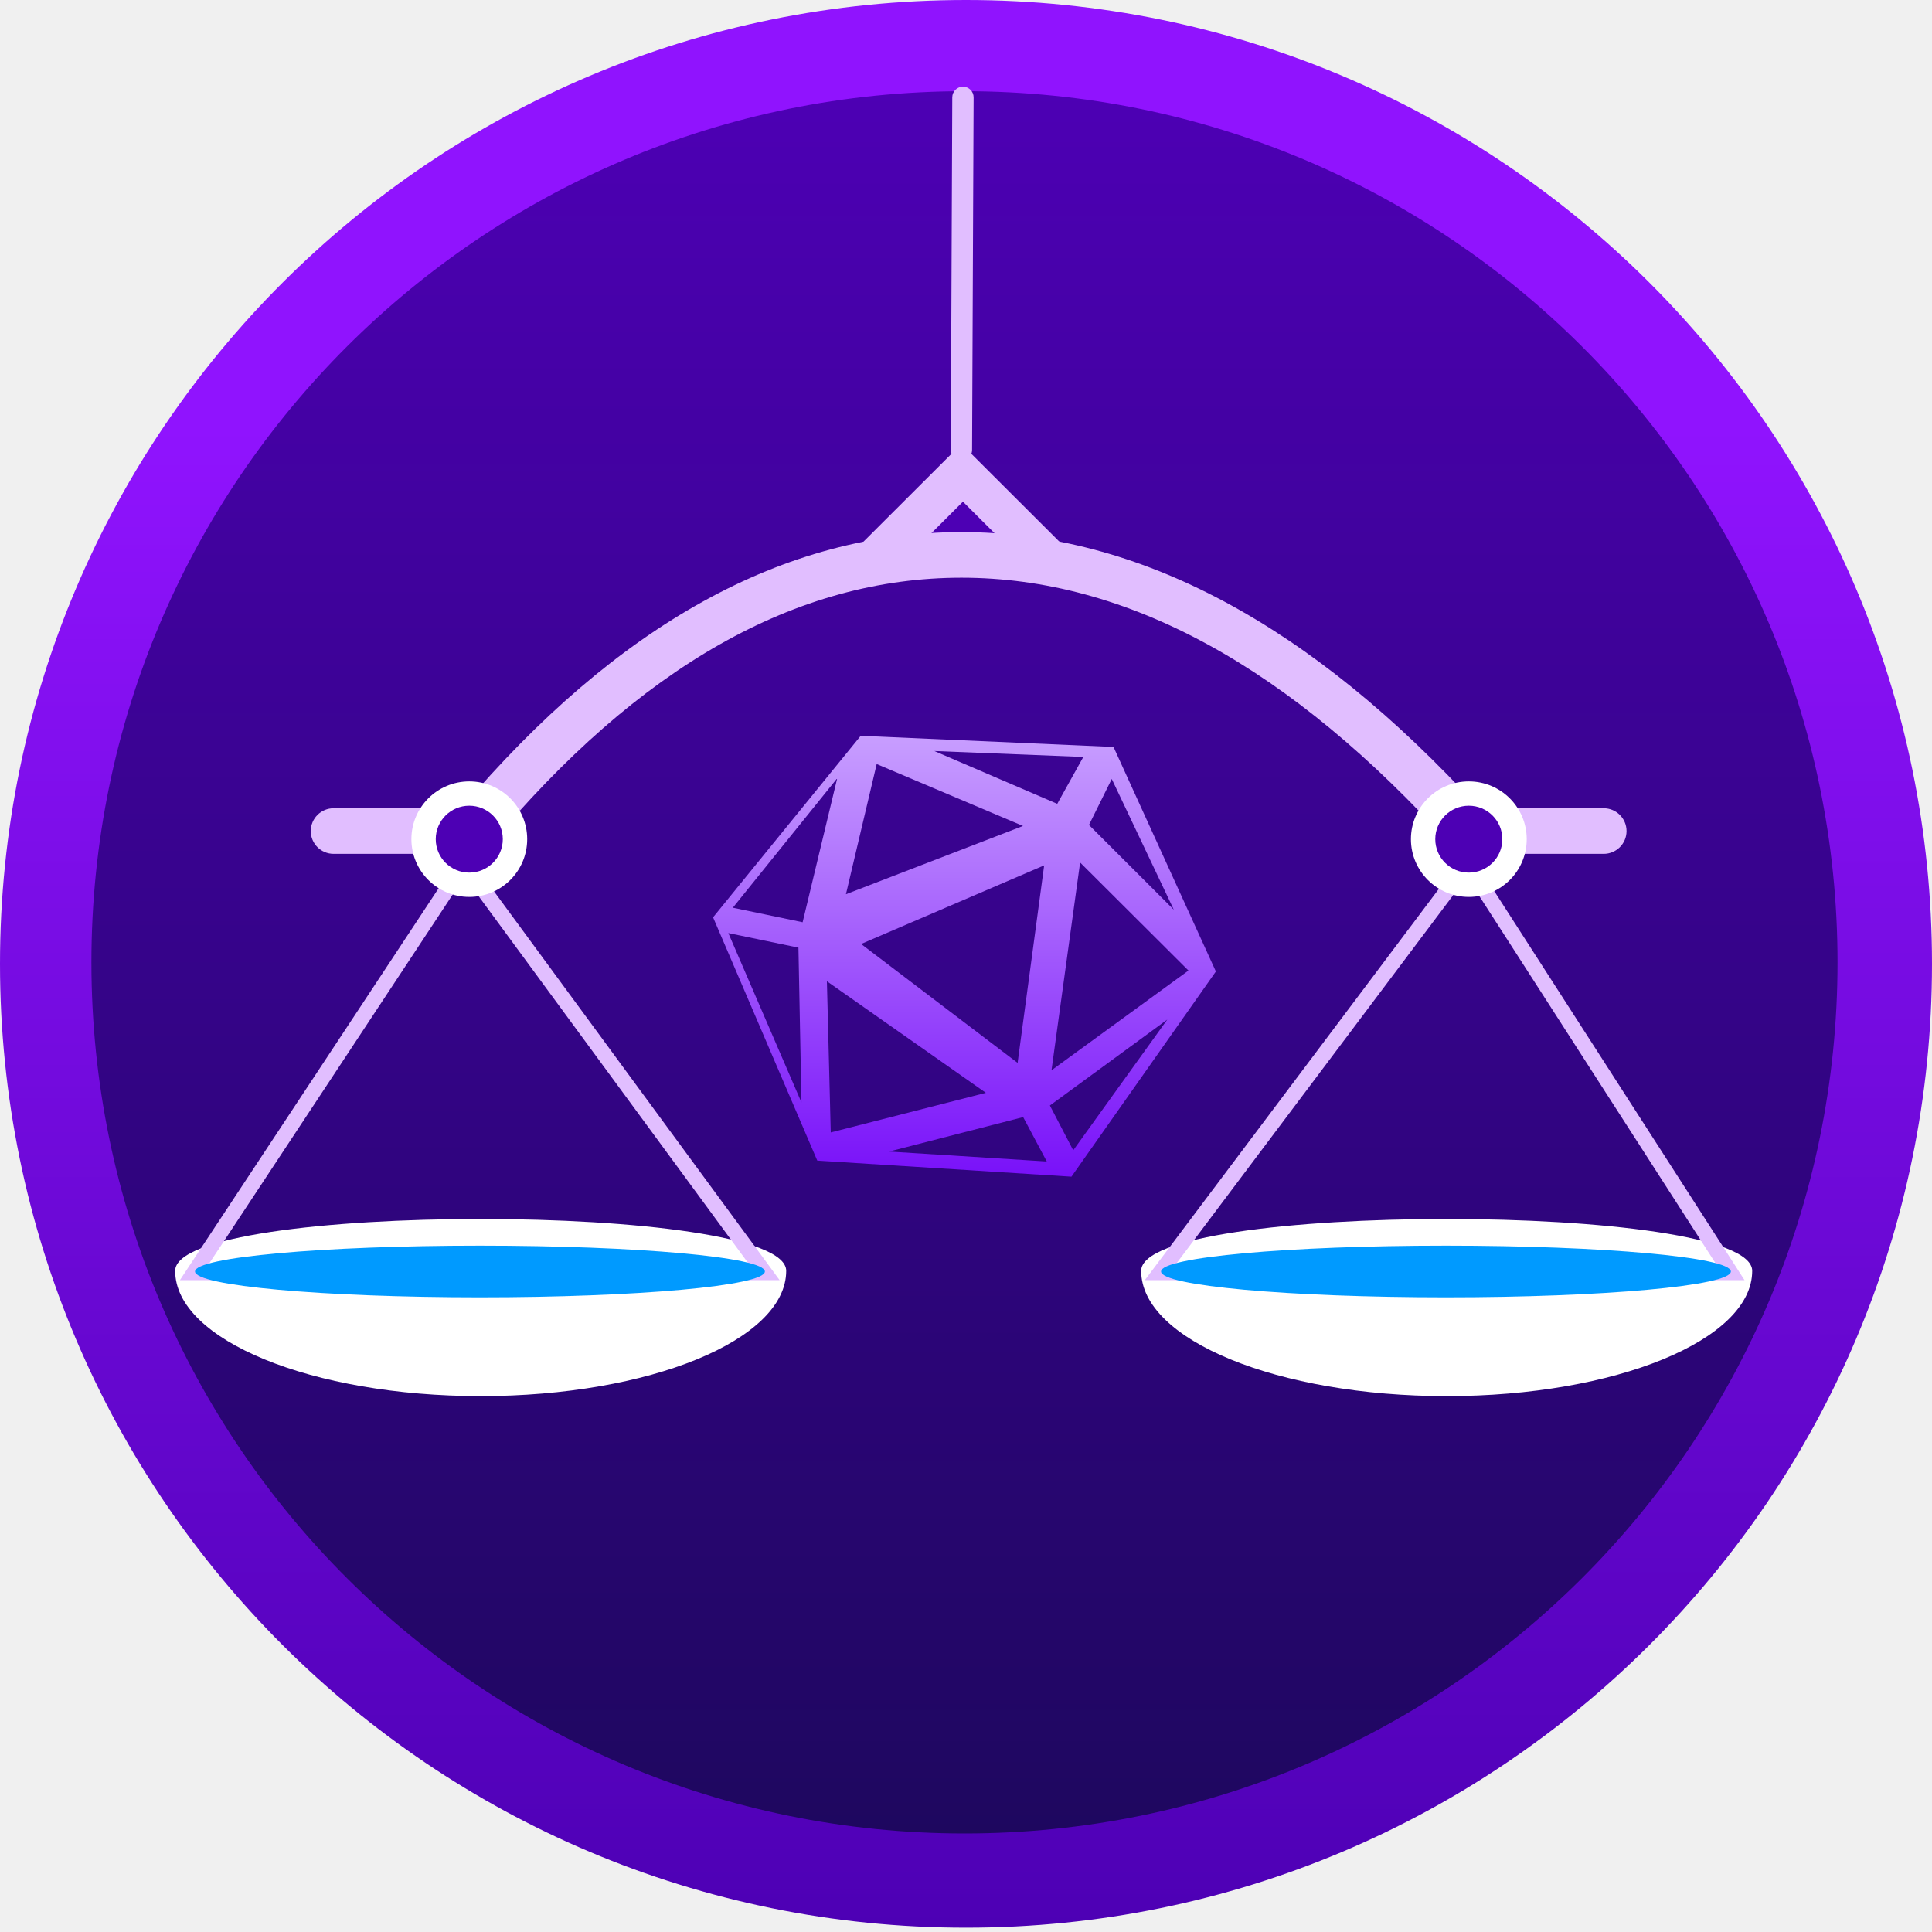
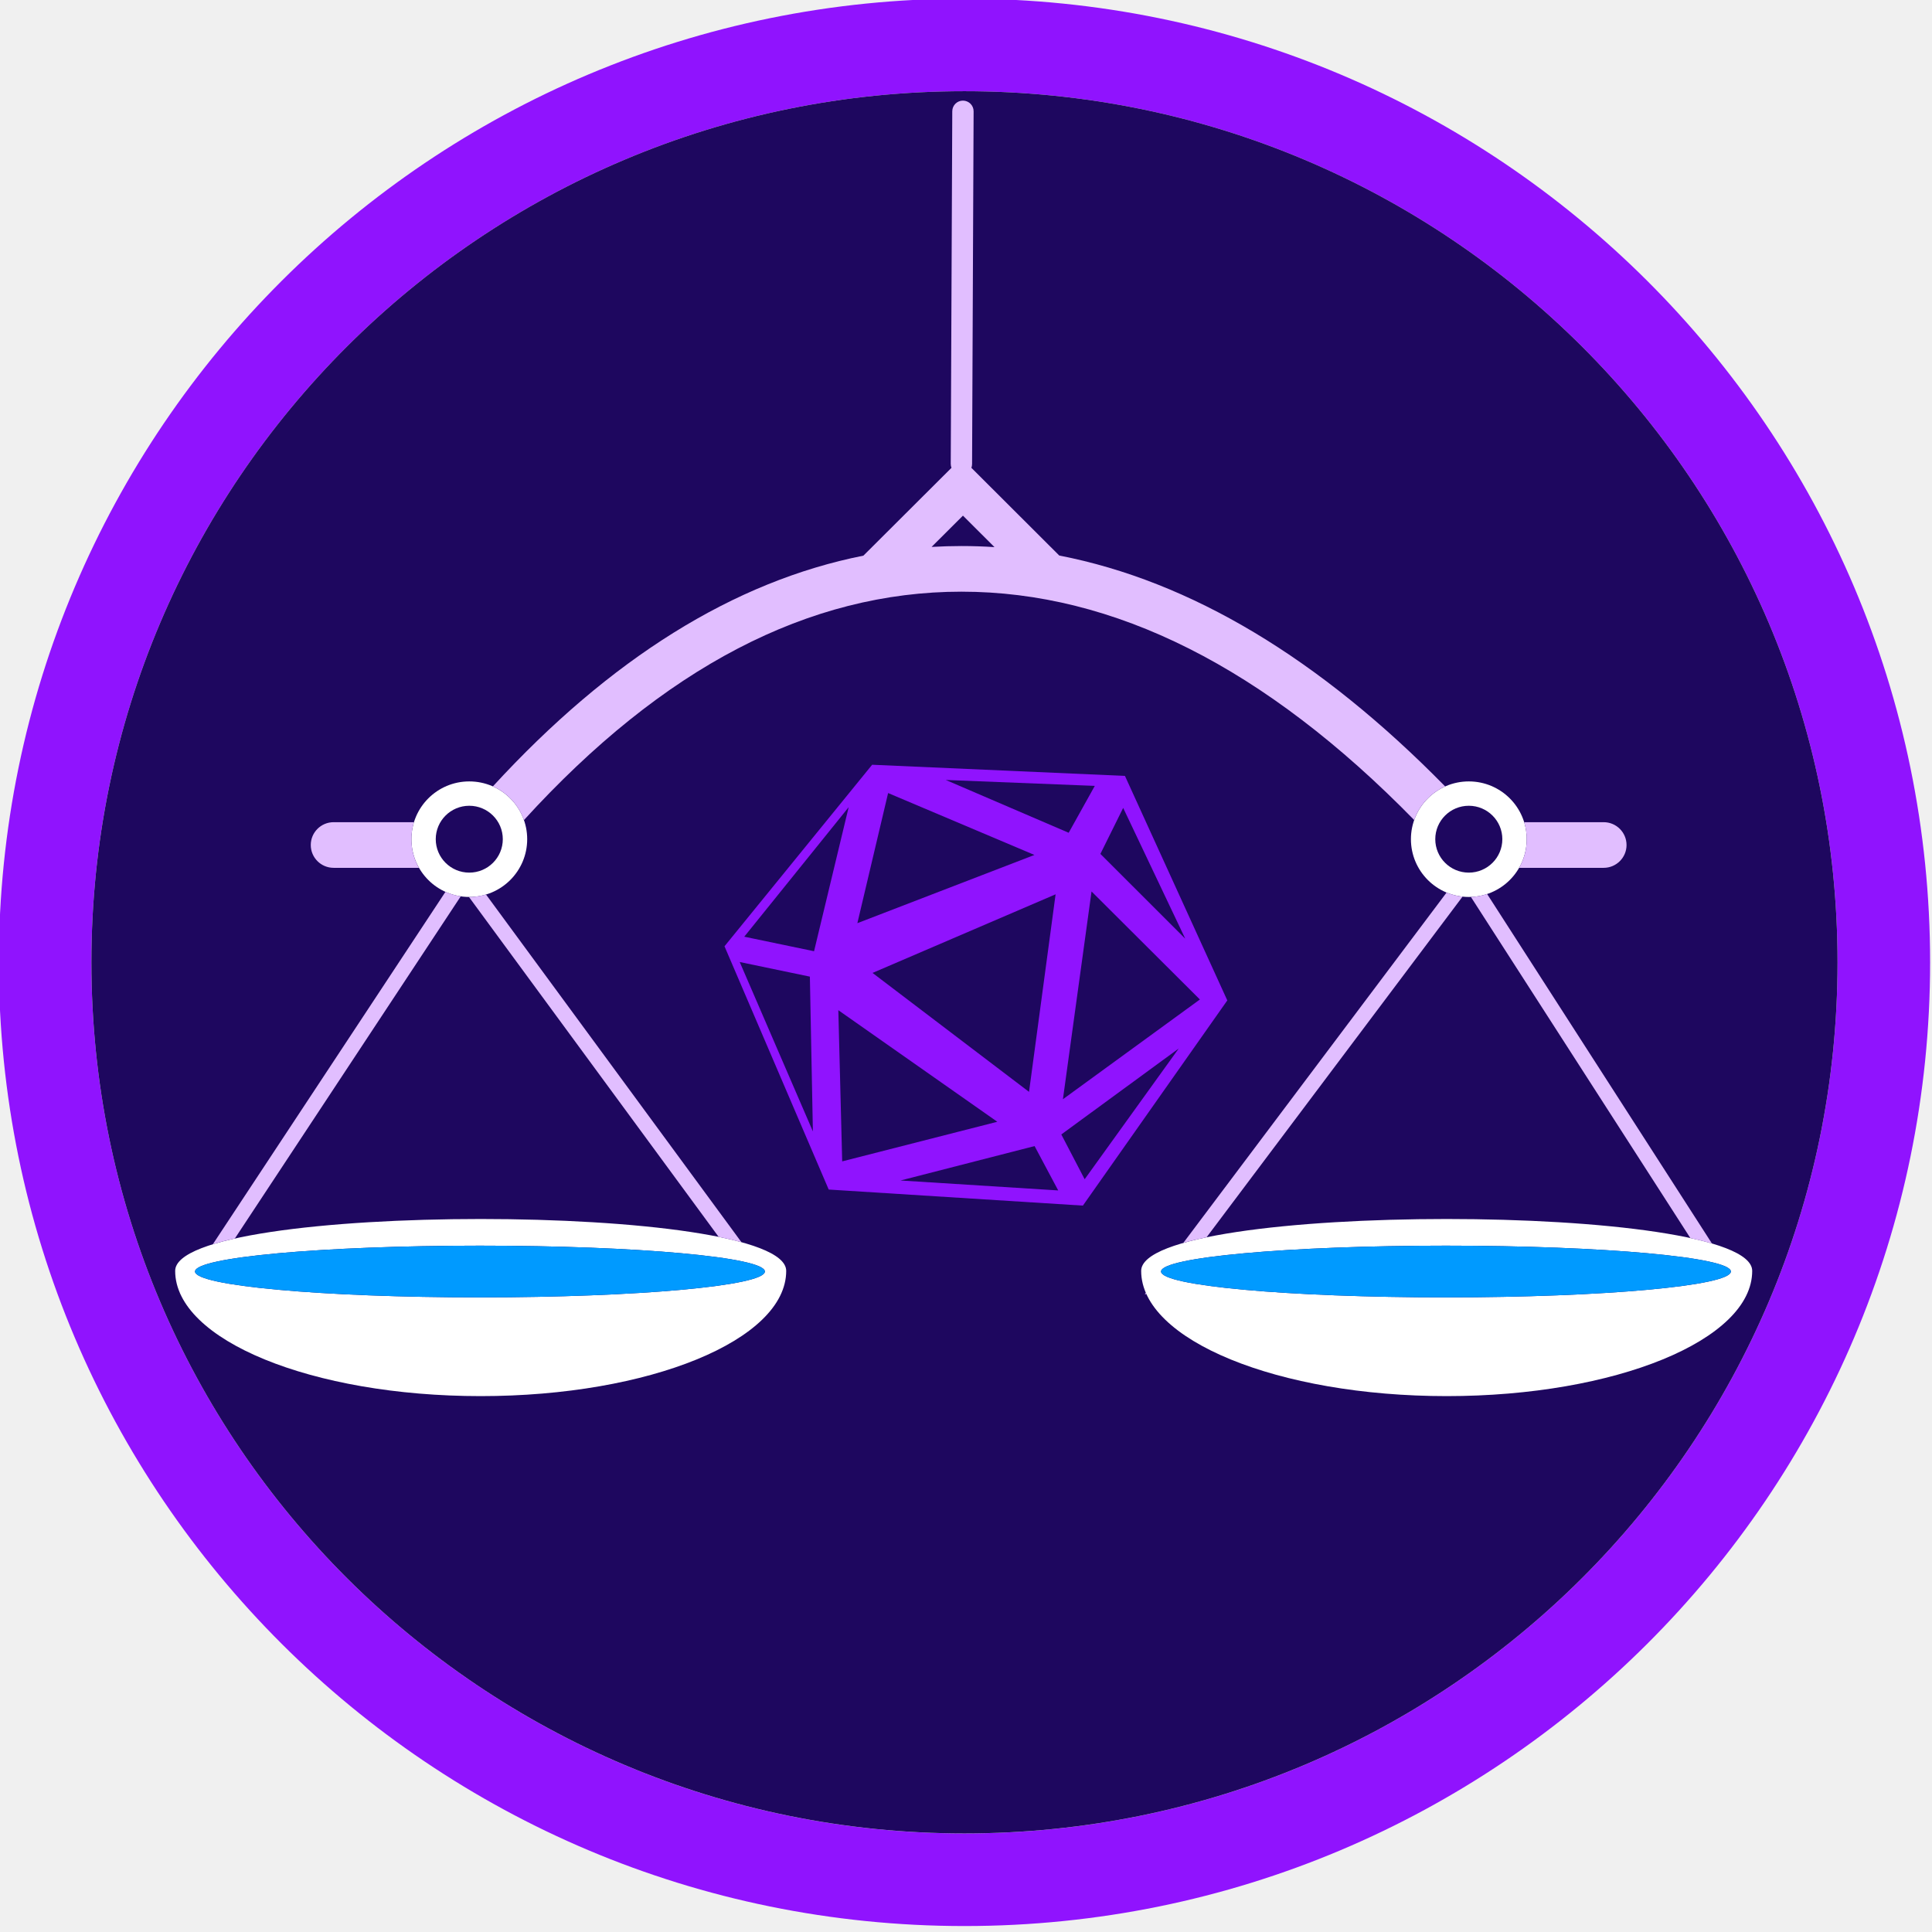
<svg xmlns="http://www.w3.org/2000/svg" width="48" height="48" viewBox="0 0 48 48" fill="none">
-   <g clip-path="url(#clip0_15970_30786)">
-     <path d="M24 47.893C37.255 47.893 48 37.172 48 23.947C48 10.721 37.255 0 24 0C10.745 0 0 10.721 0 23.947C0 37.172 10.745 47.893 24 47.893Z" fill="url(#paint0_linear_15970_30786)" />
-     <path d="M23.962 45.552C35.942 45.552 45.653 35.862 45.653 23.909C45.653 11.956 35.942 2.266 23.962 2.266C11.983 2.266 2.271 11.956 2.271 23.909C2.271 35.862 11.983 45.552 23.962 45.552Z" fill="url(#paint1_linear_15970_30786)" />
-     <path fill-rule="evenodd" clip-rule="evenodd" d="M21.384 18.281L27.665 18.558L30.208 24.136L26.62 29.234L20.305 28.835L17.716 22.791L21.384 18.281ZM25.42 27.754L22.089 28.61L26.007 28.857L25.42 27.754ZM29.001 25.331L26.084 27.466L26.664 28.579L29.001 25.331ZM20.544 24.379L20.64 28.135L24.494 27.151L20.544 24.379ZM18.095 23.182L19.912 27.39L19.837 23.544L18.095 23.182ZM26.835 21.429L26.124 26.591L29.527 24.113L26.835 21.429ZM25.942 21.5L21.394 23.453L25.282 26.407L25.942 21.5ZM20.801 19.335L18.207 22.552L19.941 22.913L20.801 19.335ZM27.621 19.353L27.055 20.496L29.163 22.602L27.621 19.353ZM21.781 18.983L21.017 22.217L25.416 20.521L21.781 18.983ZM23.213 18.659L26.267 19.971L26.915 18.806L23.213 18.659Z" fill="url(#paint2_linear_15970_30786)" />
-     <path d="M35.943 34.686C40.135 34.686 43.533 33.293 43.533 31.574C43.533 29.856 28.352 29.856 28.352 31.574C28.352 33.293 31.75 34.686 35.943 34.686Z" fill="white" />
-     <path d="M43.343 31.806L36.47 21.123L28.442 31.806H43.343ZM42.65 31.429H29.199L36.446 21.785L42.65 31.429Z" fill="#E1BEFF" />
-     <path d="M11.942 34.686C16.135 34.686 19.533 33.293 19.533 31.574C19.533 29.856 4.352 29.856 4.352 31.574C4.352 33.293 7.75 34.686 11.942 34.686Z" fill="white" />
-     <path d="M19.37 31.806L11.522 21.123L4.469 31.806H19.37ZM18.623 31.429H5.172L11.538 21.784L18.623 31.429Z" fill="#E1BEFF" />
-     <path fill-rule="evenodd" clip-rule="evenodd" d="M23.886 11.029L26.65 13.787H21.123L23.886 11.029Z" fill="#E1BEFF" />
-     <path fill-rule="evenodd" clip-rule="evenodd" d="M23.924 12.464L25.514 14.051H22.334L23.924 12.464Z" fill="#4D00B4" />
-     <path d="M23.887 13.22C19.476 13.22 15.33 15.523 11.461 20.081H8.289C7.975 20.081 7.721 20.335 7.721 20.648C7.721 20.96 7.975 21.214 8.289 21.214H11.726C11.894 21.214 12.054 21.139 12.162 21.01C15.881 16.555 19.784 14.353 23.887 14.353C27.995 14.353 32.054 16.562 36.072 21.026C36.179 21.146 36.333 21.214 36.494 21.214H39.843C40.157 21.214 40.411 20.96 40.411 20.648C40.411 20.335 40.157 20.081 39.843 20.081H36.746C32.584 15.522 28.295 13.22 23.887 13.22Z" fill="#E1BEFF" />
-     <path d="M11.924 32.232C15.834 32.232 19.003 31.945 19.003 31.59C19.003 31.235 15.834 30.948 11.924 30.948C8.015 30.948 4.845 31.235 4.845 31.59C4.845 31.945 8.015 32.232 11.924 32.232Z" fill="#009AFF" />
-     <path d="M35.924 32.232C39.834 32.232 43.003 31.945 43.003 31.59C43.003 31.235 39.834 30.948 35.924 30.948C32.015 30.948 28.846 31.235 28.846 31.59C28.846 31.945 32.015 32.232 35.924 32.232Z" fill="#009AFF" />
-     <path d="M11.659 22.284C12.454 22.284 13.098 21.642 13.098 20.849C13.098 20.056 12.454 19.414 11.659 19.414C10.865 19.414 10.221 20.056 10.221 20.849C10.221 21.642 10.865 22.284 11.659 22.284Z" fill="white" />
-     <path d="M11.659 21.68C12.119 21.68 12.492 21.308 12.492 20.849C12.492 20.39 12.119 20.018 11.659 20.018C11.199 20.018 10.826 20.39 10.826 20.849C10.826 21.308 11.199 21.68 11.659 21.68Z" fill="#4D00B4" />
-     <path d="M36.492 22.284C37.287 22.284 37.931 21.642 37.931 20.849C37.931 20.056 37.287 19.414 36.492 19.414C35.698 19.414 35.054 20.056 35.054 20.849C35.054 21.642 35.698 22.284 36.492 22.284Z" fill="white" />
-     <path d="M36.492 21.68C36.952 21.68 37.325 21.308 37.325 20.849C37.325 20.39 36.952 20.018 36.492 20.018C36.032 20.018 35.659 20.39 35.659 20.849C35.659 21.308 36.032 21.68 36.492 21.68Z" fill="#4D00B4" />
-     <path d="M24.151 11.182L24.189 2.419C24.19 2.273 24.072 2.154 23.925 2.153C23.779 2.153 23.66 2.271 23.659 2.417L23.622 11.18C23.621 11.326 23.739 11.444 23.885 11.445C24.032 11.446 24.151 11.328 24.151 11.182Z" fill="#E1BEFF" />
+   <g clip-path="url(#clip0_12574_209960)">
+     <path fill-rule="evenodd" clip-rule="evenodd" d="M47.953 23.909C47.953 37.137 37.207 47.852 23.962 47.852C10.717 47.852 -0.029 37.137 -0.029 23.909C-0.029 10.681 10.717 -0.034 23.962 -0.034C37.207 -0.034 47.953 10.681 47.953 23.909ZM45.653 23.909C45.653 35.862 35.942 45.552 23.962 45.552C11.983 45.552 2.271 35.862 2.271 23.909C2.271 11.956 11.983 2.266 23.962 2.266C35.942 2.266 45.653 11.956 45.653 23.909Z" fill="#9013FE" />
+     <path d="M23.962 45.551C35.942 45.551 45.653 35.862 45.653 23.909C45.653 11.956 35.942 2.266 23.962 2.266C11.983 2.266 2.271 11.956 2.271 23.909C2.271 35.862 11.983 45.551 23.962 45.551Z" fill="#1E075F" />
+     <path fill-rule="evenodd" clip-rule="evenodd" d="M21.668 19L27.949 19.277L30.492 24.855L26.904 29.953L20.589 29.554L18 23.51L21.668 19ZM25.704 28.474L22.373 29.329L26.291 29.576L25.704 28.474ZM29.285 26.05L26.368 28.185L26.948 29.298L29.285 26.05ZM20.828 25.098L20.924 28.854L24.778 27.87L20.828 25.098ZM18.378 23.901L20.196 28.11L20.121 24.264L18.378 23.901ZM27.119 22.148L26.408 27.31L29.811 24.832L27.119 22.148ZM26.226 22.219L21.678 24.172L25.566 27.127L26.226 22.219ZM21.085 20.054L18.491 23.272L20.225 23.633L21.085 20.054ZM27.905 20.072L27.339 21.215L29.447 23.321L27.905 20.072ZM22.065 19.703L21.301 22.936L25.7 21.241L22.065 19.703ZM23.497 19.378L26.551 20.69L27.2 19.525L23.497 19.378Z" fill="#9013FE" />
+     <path fill-rule="evenodd" clip-rule="evenodd" d="M43.533 31.575C43.533 33.293 40.135 34.686 35.943 34.686C31.75 34.686 28.352 33.293 28.352 31.575C28.352 29.856 43.533 29.856 43.533 31.575ZM43.003 31.59C43.003 31.945 39.834 32.233 35.924 32.233C32.015 32.233 28.846 31.945 28.846 31.59C28.846 31.236 32.015 30.948 35.924 30.948C39.834 30.948 43.003 31.236 43.003 31.59Z" fill="white" />
+     <path d="M35.924 32.233C39.834 32.233 43.003 31.945 43.003 31.59C43.003 31.236 39.834 30.948 35.924 30.948C32.015 30.948 28.846 31.236 28.846 31.59C28.846 31.945 32.015 32.233 35.924 32.233Z" fill="#009AFF" />
+     <path fill-rule="evenodd" clip-rule="evenodd" d="M19.533 31.575C19.533 33.293 16.134 34.686 11.942 34.686C7.75 34.686 4.352 33.293 4.352 31.575C4.352 29.856 19.533 29.856 19.533 31.575ZM19.003 31.59C19.003 31.945 15.834 32.233 11.924 32.233C8.015 32.233 4.845 31.945 4.845 31.59C4.845 31.236 8.015 30.948 11.924 30.948C15.834 30.948 19.003 31.236 19.003 31.59Z" fill="white" />
+     <path d="M11.924 32.233C15.834 32.233 19.003 31.945 19.003 31.59C19.003 31.236 15.834 30.948 11.924 30.948C8.015 30.948 4.845 31.236 4.845 31.59C4.845 31.945 8.015 32.233 11.924 32.233Z" fill="#009AFF" />
+     <path fill-rule="evenodd" clip-rule="evenodd" d="M13.098 20.849C13.098 21.642 12.454 22.285 11.659 22.285C10.865 22.285 10.221 21.642 10.221 20.849C10.221 20.057 10.865 19.414 11.659 19.414C12.454 19.414 13.098 20.057 13.098 20.849ZM12.492 20.849C12.492 21.308 12.119 21.68 11.659 21.68C11.199 21.68 10.826 21.308 10.826 20.849C10.826 20.391 11.199 20.019 11.659 20.019C12.119 20.019 12.492 20.391 12.492 20.849Z" fill="white" />
+     <path fill-rule="evenodd" clip-rule="evenodd" d="M37.931 20.849C37.931 21.642 37.287 22.285 36.492 22.285C35.698 22.285 35.054 21.642 35.054 20.849C35.054 20.057 35.698 19.414 36.492 19.414C37.287 19.414 37.931 20.057 37.931 20.849ZM37.325 20.849C37.325 21.308 36.952 21.68 36.492 21.68C36.032 21.68 35.659 21.308 35.659 20.849C35.659 20.391 36.032 20.019 36.492 20.019C36.952 20.019 37.325 20.391 37.325 20.849Z" fill="white" />
+     <path fill-rule="evenodd" clip-rule="evenodd" d="M24.151 11.528L24.189 2.766C24.19 2.62 24.072 2.501 23.925 2.5C23.779 2.499 23.66 2.617 23.659 2.763L23.621 11.526C23.621 11.56 23.628 11.593 23.639 11.623L21.451 13.805C18.232 14.444 15.162 16.362 12.245 19.538C12.605 19.698 12.886 20.002 13.017 20.375C16.478 16.578 20.098 14.7 23.886 14.7C27.676 14.7 31.424 16.579 35.135 20.373C35.266 20.001 35.547 19.699 35.905 19.539C32.779 16.355 29.582 14.437 26.317 13.802L24.134 11.623C24.145 11.593 24.151 11.562 24.151 11.528ZM37.867 20.427C37.909 20.561 37.931 20.703 37.931 20.849C37.931 21.108 37.862 21.351 37.742 21.561H39.843C40.156 21.561 40.411 21.307 40.411 20.994C40.411 20.681 40.156 20.427 39.843 20.427H37.867ZM36.947 22.211C36.82 22.254 36.684 22.279 36.544 22.284L41.996 30.759C42.19 30.801 42.37 30.846 42.532 30.893L36.947 22.211ZM28.483 32.153C28.478 32.142 28.473 32.13 28.468 32.119L28.442 32.153H28.483ZM29.399 30.88C29.573 30.83 29.767 30.784 29.977 30.74L36.337 22.276C36.198 22.262 36.064 22.227 35.94 22.175L29.399 30.88ZM8.289 20.427H10.284C10.243 20.561 10.221 20.703 10.221 20.849C10.221 21.108 10.289 21.351 10.409 21.561H8.289C7.975 21.561 7.721 21.307 7.721 20.994C7.721 20.681 7.975 20.427 8.289 20.427ZM4.469 32.153L4.477 32.141L4.483 32.153H4.469ZM5.835 30.77C5.635 30.815 5.452 30.862 5.288 30.913L11.067 22.158C11.186 22.212 11.314 22.25 11.447 22.269L5.835 30.77ZM18.421 30.862C18.249 30.815 18.059 30.77 17.854 30.729L11.651 22.285L11.659 22.285C11.804 22.285 11.944 22.263 12.075 22.224L18.421 30.862ZM24.708 13.593L23.924 12.811L23.145 13.588C23.392 13.574 23.639 13.566 23.886 13.566C24.161 13.566 24.435 13.575 24.708 13.593Z" fill="#E1BEFF" />
  </g>
  <defs>
-     <linearGradient id="paint0_linear_15970_30786" x1="24" y1="47.893" x2="24" y2="10.584" gradientUnits="userSpaceOnUse">
-       <stop stop-color="#4D00B4" />
-       <stop offset="1" stop-color="#9013FE" />
-     </linearGradient>
-     <linearGradient id="paint1_linear_15970_30786" x1="23.962" y1="2.266" x2="23.962" y2="45.552" gradientUnits="userSpaceOnUse">
-       <stop stop-color="#4D00B4" />
-       <stop offset="1" stop-color="#1E075F" />
-     </linearGradient>
-     <linearGradient id="paint2_linear_15970_30786" x1="23.962" y1="18.281" x2="23.962" y2="29.234" gradientUnits="userSpaceOnUse">
-       <stop stop-color="#C89EFF" />
-       <stop offset="1" stop-color="#7911F9" />
-     </linearGradient>
-     <clipPath id="clip0_15970_30786">
+     <clipPath id="clip0_12574_209960">
      <rect width="48" height="48" fill="white" />
    </clipPath>
  </defs>
</svg>
